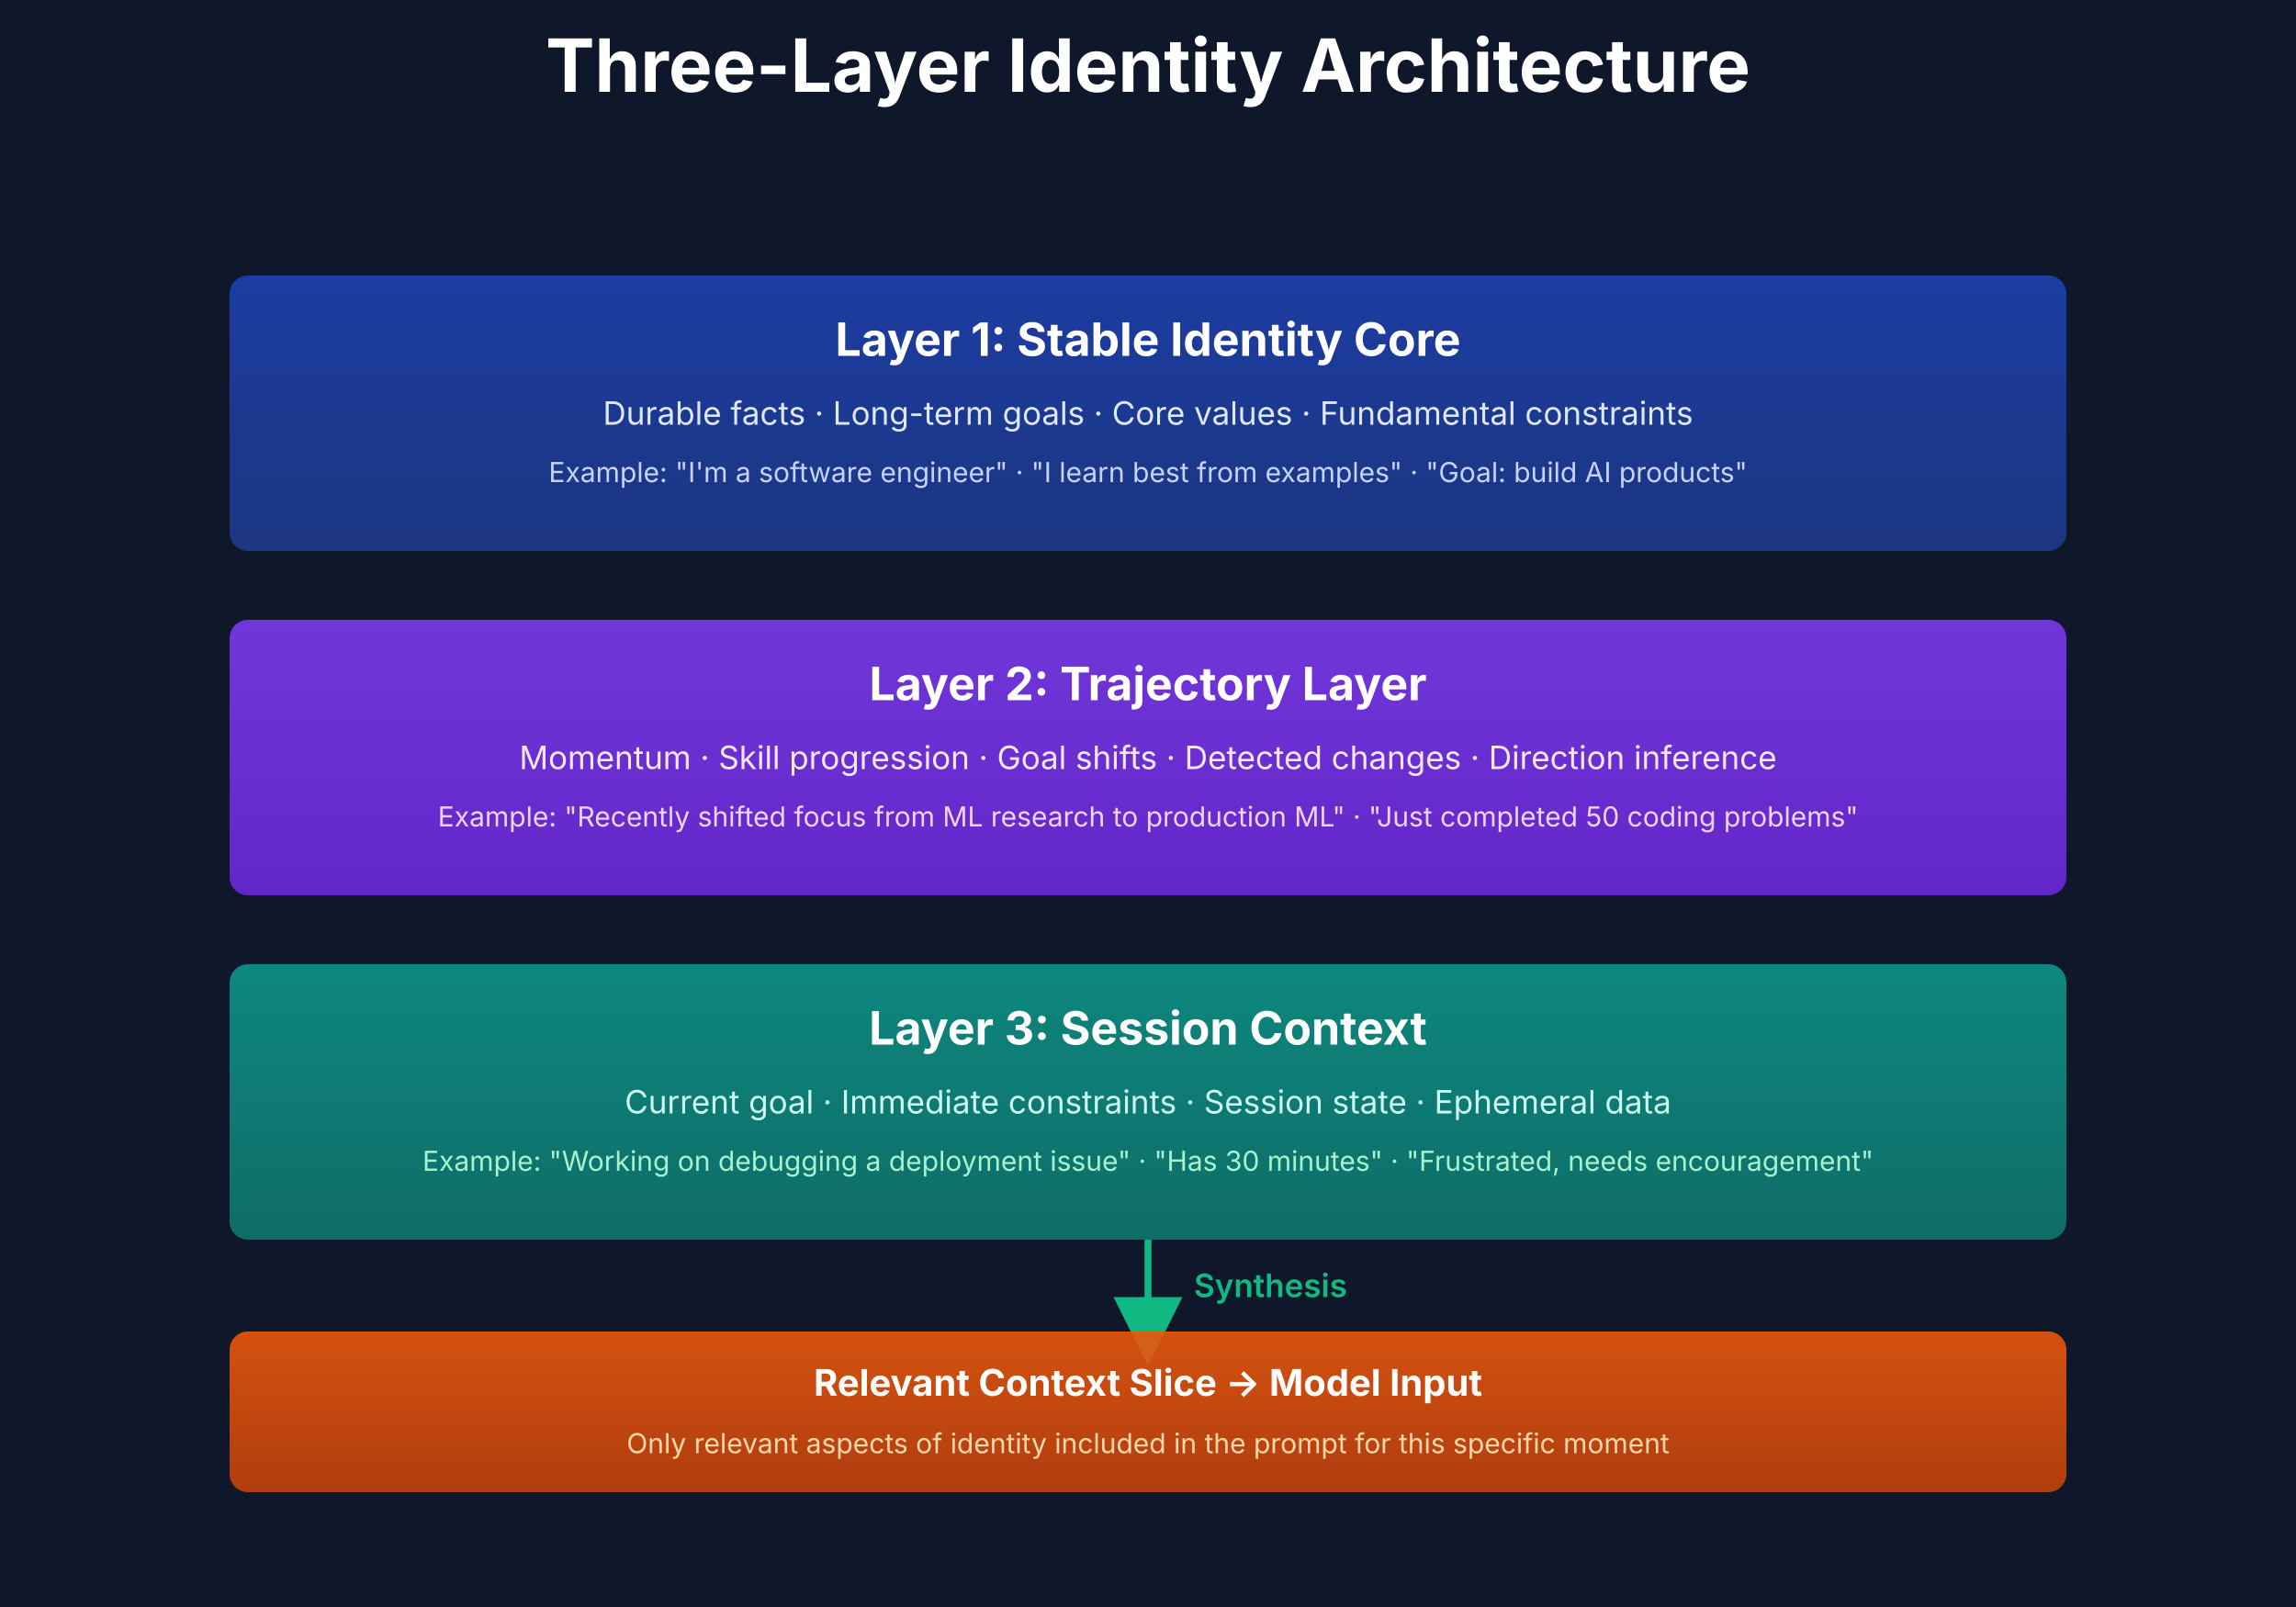
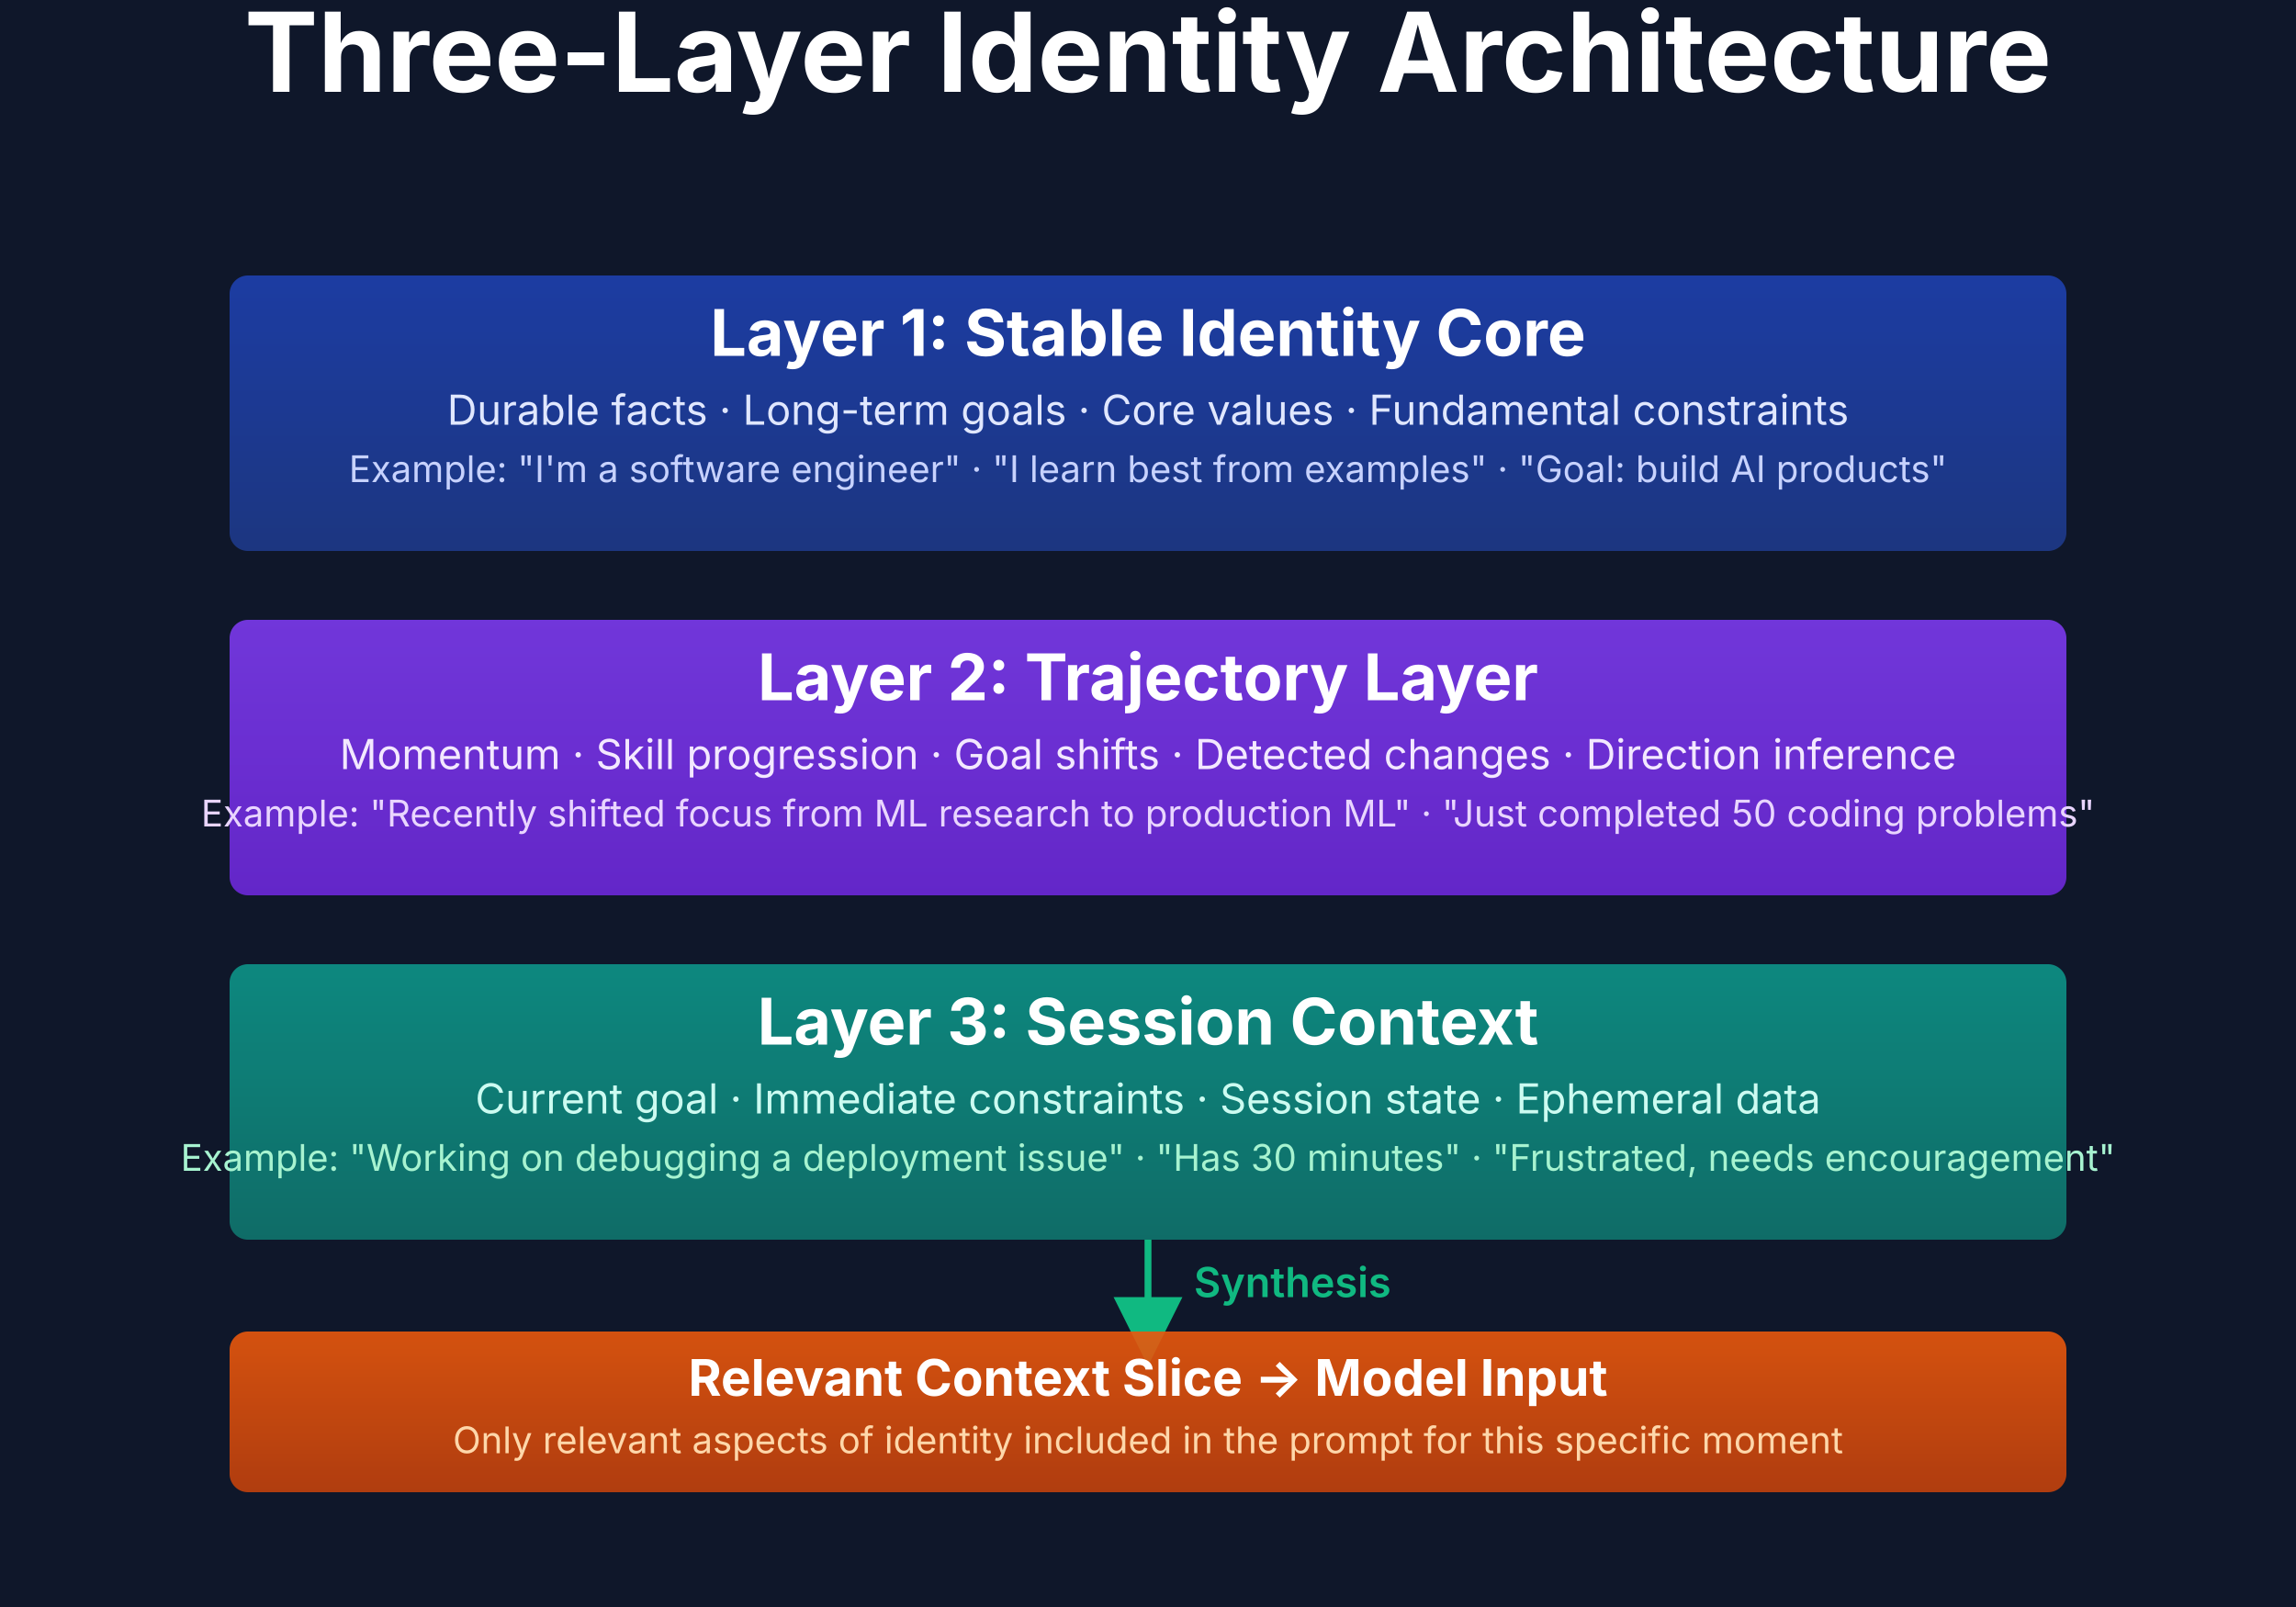
<svg xmlns="http://www.w3.org/2000/svg" viewBox="0 0 1000 700" role="img" aria-label="Three-Layer Identity Architecture">
  <defs>
    <linearGradient id="grad1" x1="0" y1="0" x2="0" y2="1">
      <stop offset="0%" style="stop-color:#1e40af;stop-opacity:1" />
      <stop offset="100%" style="stop-color:#1e3a8a;stop-opacity:1" />
    </linearGradient>
    <linearGradient id="grad2" x1="0" y1="0" x2="0" y2="1">
      <stop offset="0%" style="stop-color:#7c3aed;stop-opacity:1" />
      <stop offset="100%" style="stop-color:#6d28d9;stop-opacity:1" />
    </linearGradient>
    <linearGradient id="grad3" x1="0" y1="0" x2="0" y2="1">
      <stop offset="0%" style="stop-color:#0d9488;stop-opacity:1" />
      <stop offset="100%" style="stop-color:#0f766e;stop-opacity:1" />
    </linearGradient>
    <linearGradient id="grad4" x1="0" y1="0" x2="0" y2="1">
      <stop offset="0%" style="stop-color:#ea580c;stop-opacity:1" />
      <stop offset="100%" style="stop-color:#c2410c;stop-opacity:1" />
    </linearGradient>
  </defs>
  <rect width="1000" height="700" fill="#0f172a" />
-   <text x="500" y="40" font-family="Inter, sans-serif" font-size="32" font-weight="700" fill="#ffffff" text-anchor="middle">Three-Layer Identity Architecture</text>
+   <text x="500" y="40" font-family="Inter, sans-serif" font-size="48" font-weight="700" fill="#ffffff" text-anchor="middle">Three-Layer Identity Architecture</text>
  <rect x="100" y="120" width="800" height="120" rx="8" fill="url(#grad1)" opacity="0.9" />
-   <text x="500" y="155" font-family="Inter, sans-serif" font-size="20" font-weight="700" fill="#ffffff" text-anchor="middle">Layer 1: Stable Identity Core</text>
-   <text x="500" y="185" font-family="Inter, sans-serif" font-size="14" fill="#e0e7ff" text-anchor="middle">Durable facts · Long-term goals · Core values · Fundamental constraints</text>
-   <text x="500" y="210" font-family="Inter, sans-serif" font-size="12" fill="#c7d2fe" text-anchor="middle">Example: "I'm a software engineer" · "I learn best from examples" · "Goal: build AI products"</text>
+   <text x="500" y="155" font-family="Inter, sans-serif" font-size="28" font-weight="700" fill="#ffffff" text-anchor="middle">Layer 1: Stable Identity Core</text>
+   <text x="500" y="185" font-family="Inter, sans-serif" font-size="18" fill="#e0e7ff" text-anchor="middle">Durable facts · Long-term goals · Core values · Fundamental constraints</text>
+   <text x="500" y="210" font-family="Inter, sans-serif" font-size="16" fill="#c7d2fe" text-anchor="middle">Example: "I'm a software engineer" · "I learn best from examples" · "Goal: build AI products"</text>
  <rect x="100" y="270" width="800" height="120" rx="8" fill="url(#grad2)" opacity="0.9" />
-   <text x="500" y="305" font-family="Inter, sans-serif" font-size="20" font-weight="700" fill="#ffffff" text-anchor="middle">Layer 2: Trajectory Layer</text>
-   <text x="500" y="335" font-family="Inter, sans-serif" font-size="14" fill="#f3e8ff" text-anchor="middle">Momentum · Skill progression · Goal shifts · Detected changes · Direction inference</text>
-   <text x="500" y="360" font-family="Inter, sans-serif" font-size="12" fill="#e9d5ff" text-anchor="middle">Example: "Recently shifted focus from ML research to production ML" · "Just completed 50 coding problems"</text>
+   <text x="500" y="305" font-family="Inter, sans-serif" font-size="28" font-weight="700" fill="#ffffff" text-anchor="middle">Layer 2: Trajectory Layer</text>
+   <text x="500" y="335" font-family="Inter, sans-serif" font-size="18" fill="#f3e8ff" text-anchor="middle">Momentum · Skill progression · Goal shifts · Detected changes · Direction inference</text>
+   <text x="500" y="360" font-family="Inter, sans-serif" font-size="16" fill="#e9d5ff" text-anchor="middle">Example: "Recently shifted focus from ML research to production ML" · "Just completed 50 coding problems"</text>
  <rect x="100" y="420" width="800" height="120" rx="8" fill="url(#grad3)" opacity="0.9" />
-   <text x="500" y="455" font-family="Inter, sans-serif" font-size="20" font-weight="700" fill="#ffffff" text-anchor="middle">Layer 3: Session Context</text>
-   <text x="500" y="485" font-family="Inter, sans-serif" font-size="14" fill="#ccfbf1" text-anchor="middle">Current goal · Immediate constraints · Session state · Ephemeral data</text>
-   <text x="500" y="510" font-family="Inter, sans-serif" font-size="12" fill="#a7f3d0" text-anchor="middle">Example: "Working on debugging a deployment issue" · "Has 30 minutes" · "Frustrated, needs encouragement"</text>
+   <text x="500" y="455" font-family="Inter, sans-serif" font-size="28" font-weight="700" fill="#ffffff" text-anchor="middle">Layer 3: Session Context</text>
+   <text x="500" y="485" font-family="Inter, sans-serif" font-size="18" fill="#ccfbf1" text-anchor="middle">Current goal · Immediate constraints · Session state · Ephemeral data</text>
+   <text x="500" y="510" font-family="Inter, sans-serif" font-size="16" fill="#a7f3d0" text-anchor="middle">Example: "Working on debugging a deployment issue" · "Has 30 minutes" · "Frustrated, needs encouragement"</text>
  <g>
    <path d="M 500 540 L 500 580" stroke="#10b981" stroke-width="3" fill="none" marker-end="url(#arrowgreen)" />
-     <text x="520" y="565" font-family="Inter, sans-serif" font-size="14" font-weight="600" fill="#10b981">Synthesis</text>
+     <text x="520" y="565" font-family="Inter, sans-serif" font-size="18" font-weight="600" fill="#10b981">Synthesis</text>
  </g>
  <rect x="100" y="580" width="800" height="70" rx="8" fill="url(#grad4)" opacity="0.9" />
-   <text x="500" y="608" font-family="Inter, sans-serif" font-size="16" font-weight="700" fill="#ffffff" text-anchor="middle">Relevant Context Slice → Model Input</text>
-   <text x="500" y="633" font-family="Inter, sans-serif" font-size="12" fill="#fed7aa" text-anchor="middle">Only relevant aspects of identity included in the prompt for this specific moment</text>
+   <text x="500" y="608" font-family="Inter, sans-serif" font-size="22" font-weight="700" fill="#ffffff" text-anchor="middle">Relevant Context Slice → Model Input</text>
+   <text x="500" y="633" font-family="Inter, sans-serif" font-size="16" fill="#fed7aa" text-anchor="middle">Only relevant aspects of identity included in the prompt for this specific moment</text>
  <defs>
    <marker id="arrowgreen" markerWidth="10" markerHeight="10" refX="5" refY="5" orient="auto">
      <polygon points="0,0 10,5 0,10" fill="#10b981" />
    </marker>
  </defs>
</svg>
